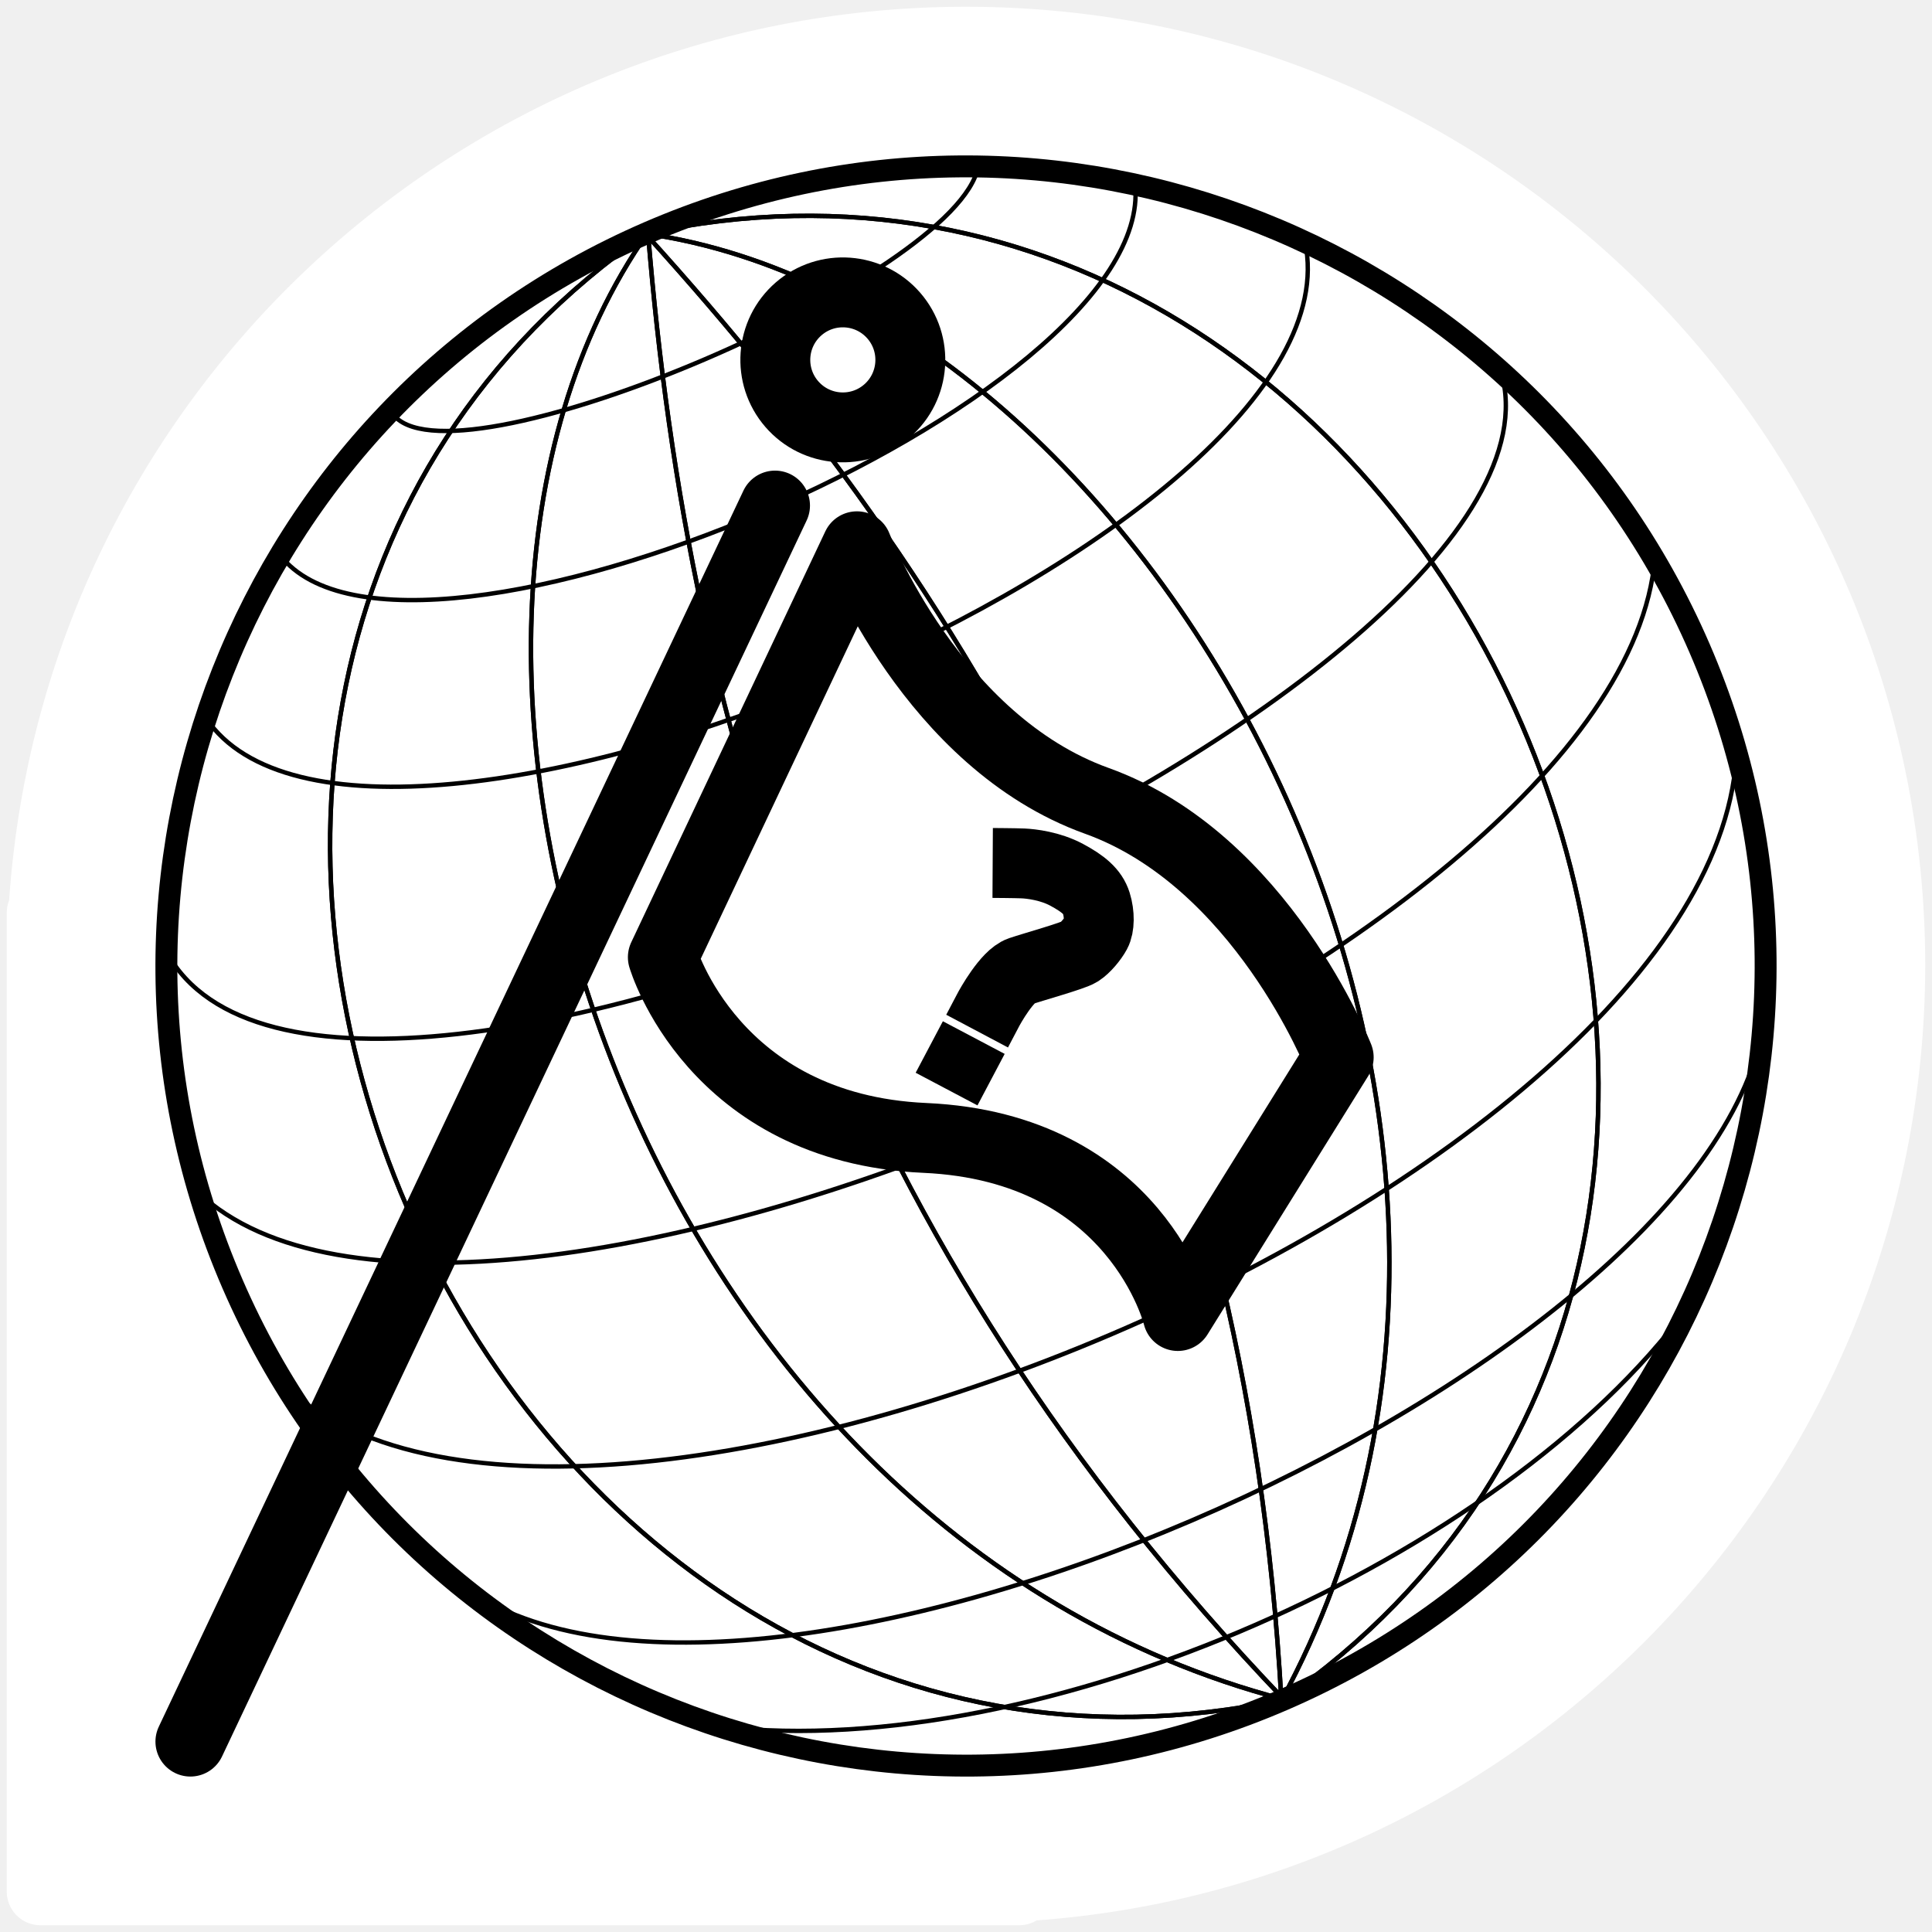
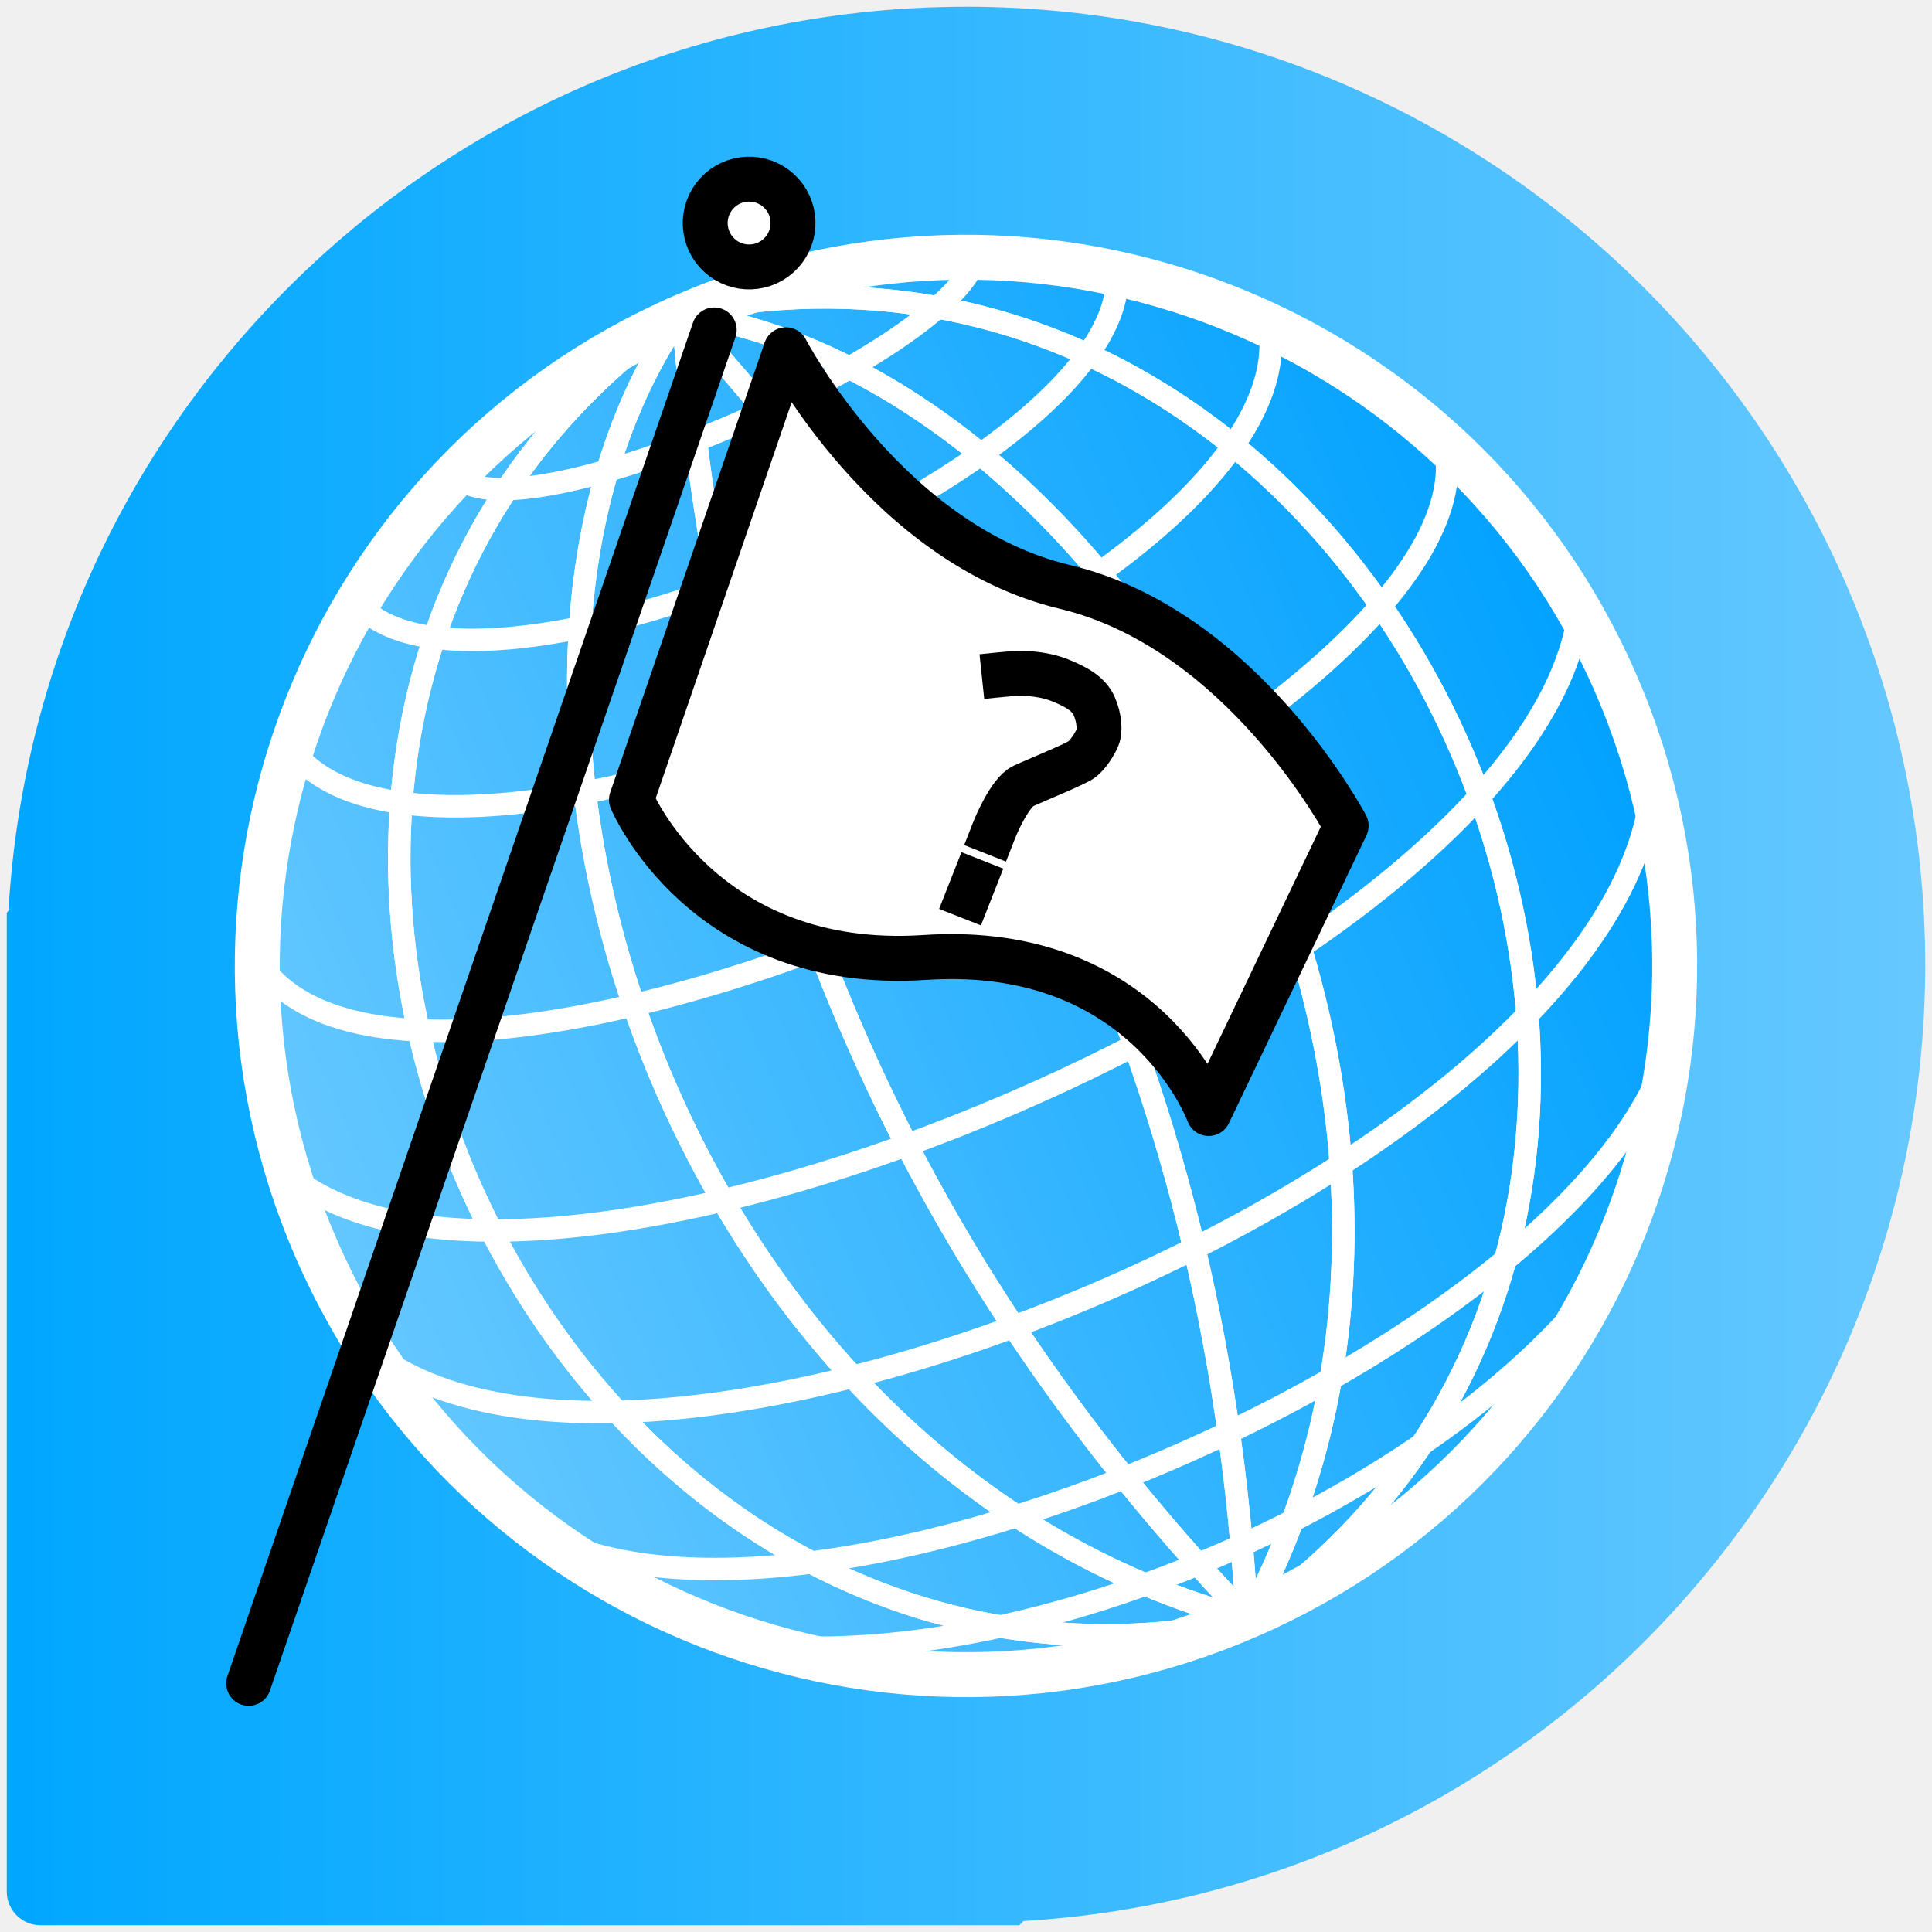
- <svg xmlns="http://www.w3.org/2000/svg" width="86px" height="86px" enable-background="new 0 0 86 86" version="1.1" viewBox="0 0 86 86" xml:space="preserve" id="svg632">
-   <defs id="defs636" />
-   <path id="rect1407" style="fill:#ffffff;fill-rule:evenodd;stroke:#ffffff;stroke-width:3.001;stroke-linecap:round;stroke-linejoin:round;stroke-dasharray:none" d="M 1.801,84.199 H 43 45.369 V 84.031 A 41.2,41.2 0 0 0 84.199,43 41.2,41.2 0 0 0 43,1.801 41.2,41.2 0 0 0 1.875,40.631 H 1.801 V 43 Z" />
-   <g id="g1509" transform="matrix(0.7372399,0,0,0.7372399,-39.25666,-33.88525)">
-     <circle style="fill:#ffffff;fill-rule:evenodd;stroke:#000000;stroke-width:1.323;stroke-linecap:round;stroke-linejoin:round" id="path1151" cx="60.882" cy="140.065" r="48.268" transform="rotate(-23.44)" />
-     <path style="fill:none;stroke:#000000;stroke-width:0.265px;stroke-linecap:butt;stroke-linejoin:miter;stroke-opacity:1" d="m 92.373,60.003 c 2.487,30.702 11.69,60.637 38.401,88.57" id="path1265" />
-     <path style="fill:none;stroke:#000000;stroke-width:0.265px;stroke-linecap:butt;stroke-linejoin:miter;stroke-opacity:1" d="M 92.373,60.003 C 51.194,88.429 82.001,159.085 130.774,148.573" id="path1375" />
-     <path style="fill:none;stroke:#000000;stroke-width:0.265px;stroke-linecap:butt;stroke-linejoin:miter;stroke-opacity:1" d="M 92.373,60.003 C 74.602,85.299 91.44,138.315 130.774,148.573" id="path1377" />
-     <path style="fill:none;stroke:#000000;stroke-width:0.265px;stroke-linecap:butt;stroke-linejoin:miter;stroke-opacity:1" d="M 92.216,60.071 C 112.927,82.872 128.486,110.051 130.617,148.641" id="path1434" />
-     <path style="fill:none;stroke:#000000;stroke-width:0.265px;stroke-linecap:butt;stroke-linejoin:miter;stroke-opacity:1" d="M 92.216,60.071 C 141.112,49.444 171.628,120.226 130.617,148.641" id="path1436" />
-     <path style="fill:none;stroke:#000000;stroke-width:0.265px;stroke-linecap:butt;stroke-linejoin:miter;stroke-opacity:1" d="m 92.216,60.071 c 30.611,4.319 57.8,52.847 38.401,88.57" id="path1438" />
-     <path style="fill:none;stroke:#000000;stroke-width:0.265px;stroke-linecap:butt;stroke-linejoin:miter;stroke-opacity:1" d="m 92.373,60.003 c 2.487,30.702 11.69,60.637 38.401,88.57" id="path1440" />
-     <path style="fill:none;stroke:#000000;stroke-width:0.265px;stroke-linecap:butt;stroke-linejoin:miter;stroke-opacity:1" d="M 92.373,60.003 C 51.194,88.429 82.001,159.085 130.774,148.573" id="path1442" />
-     <path style="fill:none;stroke:#000000;stroke-width:0.265px;stroke-linecap:butt;stroke-linejoin:miter;stroke-opacity:1" d="M 92.373,60.003 C 74.602,85.299 91.44,138.315 130.774,148.573" id="path1444" />
-     <path style="fill:none;stroke:#000000;stroke-width:0.265px;stroke-linecap:butt;stroke-linejoin:miter;stroke-opacity:1" d="M 92.216,60.071 C 112.927,82.872 128.486,110.051 130.617,148.641" id="path1446" />
-     <path style="fill:none;stroke:#000000;stroke-width:0.265px;stroke-linecap:butt;stroke-linejoin:miter;stroke-opacity:1" d="M 92.216,60.071 C 141.112,49.444 171.628,120.226 130.617,148.641" id="path1448" />
-     <path style="fill:none;stroke:#000000;stroke-width:0.265px;stroke-linecap:butt;stroke-linejoin:miter;stroke-opacity:1" d="m 92.216,60.071 c 30.611,4.319 57.8,52.847 38.401,88.57" id="path1450" />
-     <path style="fill:none;stroke:#000000;stroke-width:0.265px;stroke-linecap:butt;stroke-linejoin:miter;stroke-opacity:1" d="M 153.168,79.658 C 151.149,103.933 81.441,133.284 65.237,117.974" id="path1466" />
-     <path style="fill:none;stroke:#000000;stroke-width:0.265px;stroke-linecap:butt;stroke-linejoin:miter;stroke-opacity:1" d="M 143.887,68.432 C 149.358,87.348 73.339,121.815 63.313,103.459" id="path1468" />
-     <path style="fill:none;stroke:#000000;stroke-width:0.265px;stroke-linecap:butt;stroke-linejoin:miter;stroke-opacity:1" d="M 112.308,56.025 C 111.085,62.639 81.232,75.409 77.105,71.124" id="path1472" />
-     <path style="fill:none;stroke:#000000;stroke-width:0.265px;stroke-linecap:butt;stroke-linejoin:miter;stroke-opacity:1" d="m 121.786,57.112 c 1.307,13.072 -44.005,32.211 -51.622,22.375" id="path1474" />
-     <path style="fill:none;stroke:#000000;stroke-width:0.265px;stroke-linecap:butt;stroke-linejoin:miter;stroke-opacity:1" d="M 132.046,60.576 C 135.78,78.278 75.177,103.475 65.685,89.319" id="path1476" />
-     <path style="fill:none;stroke:#000000;stroke-width:0.265px;stroke-linecap:butt;stroke-linejoin:miter;stroke-opacity:1" d="M 158.112,91.088 C 157.411,117.347 87.565,146.49 70.18,129.404" id="path1480" />
-     <path style="fill:none;stroke:#000000;stroke-width:0.265px;stroke-linecap:butt;stroke-linejoin:miter;stroke-opacity:1" d="m 159.702,107.966 c -3.763,21.501 -61.922,46.832 -78.991,33.434" id="path1484" />
-     <path style="fill:none;stroke:#000000;stroke-width:0.265px;stroke-linecap:butt;stroke-linejoin:miter;stroke-opacity:1" d="m 155.121,124.941 c -11.217,15.188 -39.014,27.456 -58.308,25.28" id="path1486" />
+ <svg xmlns="http://www.w3.org/2000/svg" width="86px" height="86px" enable-background="new 0 0 86 86" version="1.1" viewBox="0 0 86 86" xml:space="preserve">
+   <defs>
+     <linearGradient id="linearGradient21" x1="-13.251" x2="57.92" y1="56.551" y2="56.551" gradientTransform="matrix(.90755 0 0 .90755 2.077 5.2333)" gradientUnits="userSpaceOnUse">
+       <stop stop-color="#66c8ff" offset="0" />
+       <stop stop-color="#00a1ff" offset="1" />
+     </linearGradient>
+     <linearGradient id="linearGradient2" x1=".301" x2="85.699" y1="43" y2="43" gradientUnits="userSpaceOnUse">
+       <stop stop-color="#00a7ff" offset="2e-8" />
+       <stop stop-color="#66c8ff" offset="1" />
+     </linearGradient>
+   </defs>
+   <g fill="url(#linearGradient2)" fill-rule="evenodd" stroke-linecap="round" stroke-linejoin="round">
+     <path d="m1.801 84.199h43.568v-0.168a41.2 41.2 0 0 0 38.83-41.031 41.2 41.2 0 0 0-41.199-41.199 41.2 41.2 0 0 0-41.125 38.83h-0.074v2.369z" color="#000000" style="-inkscape-stroke:none" />
+     <path d="m43 0.301c-22.611 0.004-41.322 17.67-42.623 40.244l0.174-0.164a1.501 1.501 0 0 0-0.25 0.25v43.568a1.501 1.501 0 0 0 1.5 1.5h43.568a1.501 1.501 0 0 0 0.186-0.186c22.487-1.349 40.09-19.97 40.145-42.51a1.501 1.501 0 0 0 0-2e-3 1.501 1.501 0 0 0 0-2e-3c-4.48e-4 -23.564-19.135-42.699-42.699-42.699zm0 3c21.942 4.164e-4 39.698 17.756 39.699 39.697-0.052 21.015-16.436 38.326-37.416 39.535a1.501 1.501 0 0 0-0.156 0.166h-41.826v-41.914a1.501 1.501 0 0 0 0.072-0.068c1.211-21.016 18.576-37.413 39.627-37.416z" color="#000000" style="-inkscape-stroke:none" />
  </g>
-   <g id="g9176" transform="matrix(0.4074817,0.4703006,-0.4703006,0.4074817,42.63599,-57.48562)">
-     <path style="fill:none;stroke:#000000;stroke-width:5;stroke-linecap:round;stroke-linejoin:miter;stroke-dasharray:none;stroke-opacity:1" d="M 128.028,183.563 88.589,94.057" id="path4173" />
-     <circle style="fill:#ffffff;fill-rule:evenodd;stroke:#000000;stroke-width:5;stroke-linecap:round;stroke-linejoin:round;stroke-dasharray:none" id="path4229" cx="83.889" cy="83.568" r="4.829" />
-     <g id="g9168">
-       <path style="fill:#ffffff;stroke:#000000;stroke-width:5;stroke-linecap:butt;stroke-linejoin:round;stroke-dasharray:none;stroke-opacity:1" d="M 107.752,121.279 94.626,91.537 c 0,0 14.097,5.082 25,-1.045 10.903,-6.127 25.195,-1.065 25.195,-1.065 l 6.452,20.816 c 0,0 -11.04,-5.682 -21.482,5.339 -10.442,11.021 -22.038,5.697 -22.038,5.697 z" id="path4231" />
+   <circle transform="rotate(-23.44)" cx="22.347" cy="56.556" r="31.764" fill="url(#linearGradient21)" fill-rule="evenodd" />
+   <g transform="matrix(.65708 0 0 .65708 -30.313 -25.525)" fill="none" stroke="#fff">
+     <circle transform="rotate(-23.44)" cx="60.882" cy="140.06" r="48" stroke-linecap="round" stroke-linejoin="round" stroke-width="3.044" />
+     <g stroke-width="1.522">
+       <path d="m92.373 60.003c2.487 30.702 11.69 60.637 38.401 88.57" />
+       <path d="m92.373 60.003c-41.179 28.426-10.372 99.082 38.401 88.57" />
+       <path d="m92.373 60.003c-17.771 25.296-0.934 78.312 38.401 88.57" />
+       <path d="m92.216 60.071c20.711 22.801 36.27 49.98 38.401 88.57" />
+       <path d="m92.216 60.071c48.896-10.628 79.412 60.155 38.401 88.57" />
+       <path d="m92.216 60.071c30.611 4.319 57.8 52.847 38.401 88.57" />
+       <path d="m92.373 60.003c2.487 30.702 11.69 60.637 38.401 88.57" />
+       <path d="m92.373 60.003c-41.179 28.426-10.372 99.082 38.401 88.57" />
+       <path d="m92.373 60.003c-17.771 25.296-0.934 78.312 38.401 88.57" />
+       <path d="m92.216 60.071c20.711 22.801 36.27 49.98 38.401 88.57" />
+       <path d="m92.216 60.071c48.896-10.628 79.412 60.155 38.401 88.57" />
+       <path d="m92.216 60.071c30.611 4.319 57.8 52.847 38.401 88.57" />
+       <path d="m153.17 79.658c-2.019 24.275-71.727 53.626-87.931 38.317" />
+       <path d="m143.89 68.432c5.47 18.916-70.548 53.383-80.575 35.027" />
+       <path d="m112.31 56.025c-1.224 6.614-31.076 19.383-35.203 15.098" />
+       <path d="m121.79 57.112c1.307 13.072-44.005 32.211-51.622 22.375" />
+       <path d="m132.05 60.576c3.734 17.701-56.869 42.898-66.361 28.743" />
+       <path d="m158.11 91.088c-0.701 26.26-70.547 55.403-87.931 38.317" />
+       <path d="m159.7 107.97c-3.763 21.501-61.922 46.832-78.991 33.434" />
+       <path d="m155.12 124.94c-11.217 15.188-39.014 27.456-58.308 25.28" />
    </g>
-     <g aria-label="?" id="text4287" style="font-size:43.227px;line-height:1.25;letter-spacing:0px;word-spacing:0px;stroke-width:1.081" transform="matrix(0.620149,-0.01149079,0.01149079,0.620149,233.8293,55.43844)" />
-     <path id="path7556" style="fill:none;stroke:#000000;stroke-width:5;stroke-linecap:butt;stroke-linejoin:miter;stroke-dasharray:none;stroke-opacity:1" d="m 126.661,108.233 1.51,3.883 m -1.703,-4.366 c 0,0 -0.484,-1.25 -0.607,-1.553 -0.123,-0.303 -0.981,-2.66 -0.6,-3.594 0.381,-0.934 1.636,-3.575 1.71,-4.097 0.074,-0.522 -0.066,-1.326 -0.243,-1.794 -0.177,-0.468 -0.827,-1.066 -1.607,-1.406 -0.78,-0.34 -1.659,-0.196 -2.915,0.284 -1.256,0.48 -2.267,1.414 -2.648,1.817 -0.381,0.403 -1.452,1.625 -1.452,1.625" />
+   </g>
+   <g transform="matrix(.47823 .44225 -.44225 .47823 31.021 -69.473)" stroke-width="3.07">
+     <path d="m128.03 183.56-39.439-89.506" fill="none" stroke="#000" stroke-linecap="round" />
+     <circle cx="85.383" cy="87.073" r="3" fill="#fff" fill-rule="evenodd" stroke="#000" stroke-linecap="round" stroke-linejoin="round" />
+     <g transform="translate(-1.5143 .18474)">
+       <path d="m107.75 121.28-13.127-29.742s14.097 5.082 25-1.045 25.195-1.065 25.195-1.065l6.452 20.816s-11.04-5.682-21.482 5.339-22.038 5.697-22.038 5.697z" fill="#fff" stroke="#000" stroke-linejoin="round" stroke-width="3.07" />
+     </g>
+     <path d="m126.66 108.23 1.51 3.883m-1.704-4.366s-0.484-1.25-0.607-1.553-0.981-2.66-0.6-3.594c0.381-0.934 1.636-3.575 1.71-4.097 0.074-0.522-0.066-1.326-0.243-1.794-0.177-0.468-0.827-1.065-1.607-1.406-0.78-0.34-1.659-0.196-2.915 0.284-1.256 0.48-2.267 1.414-2.648 1.817-0.381 0.403-1.452 1.625-1.452 1.625" fill="none" stroke="#000" />
  </g>
</svg>
